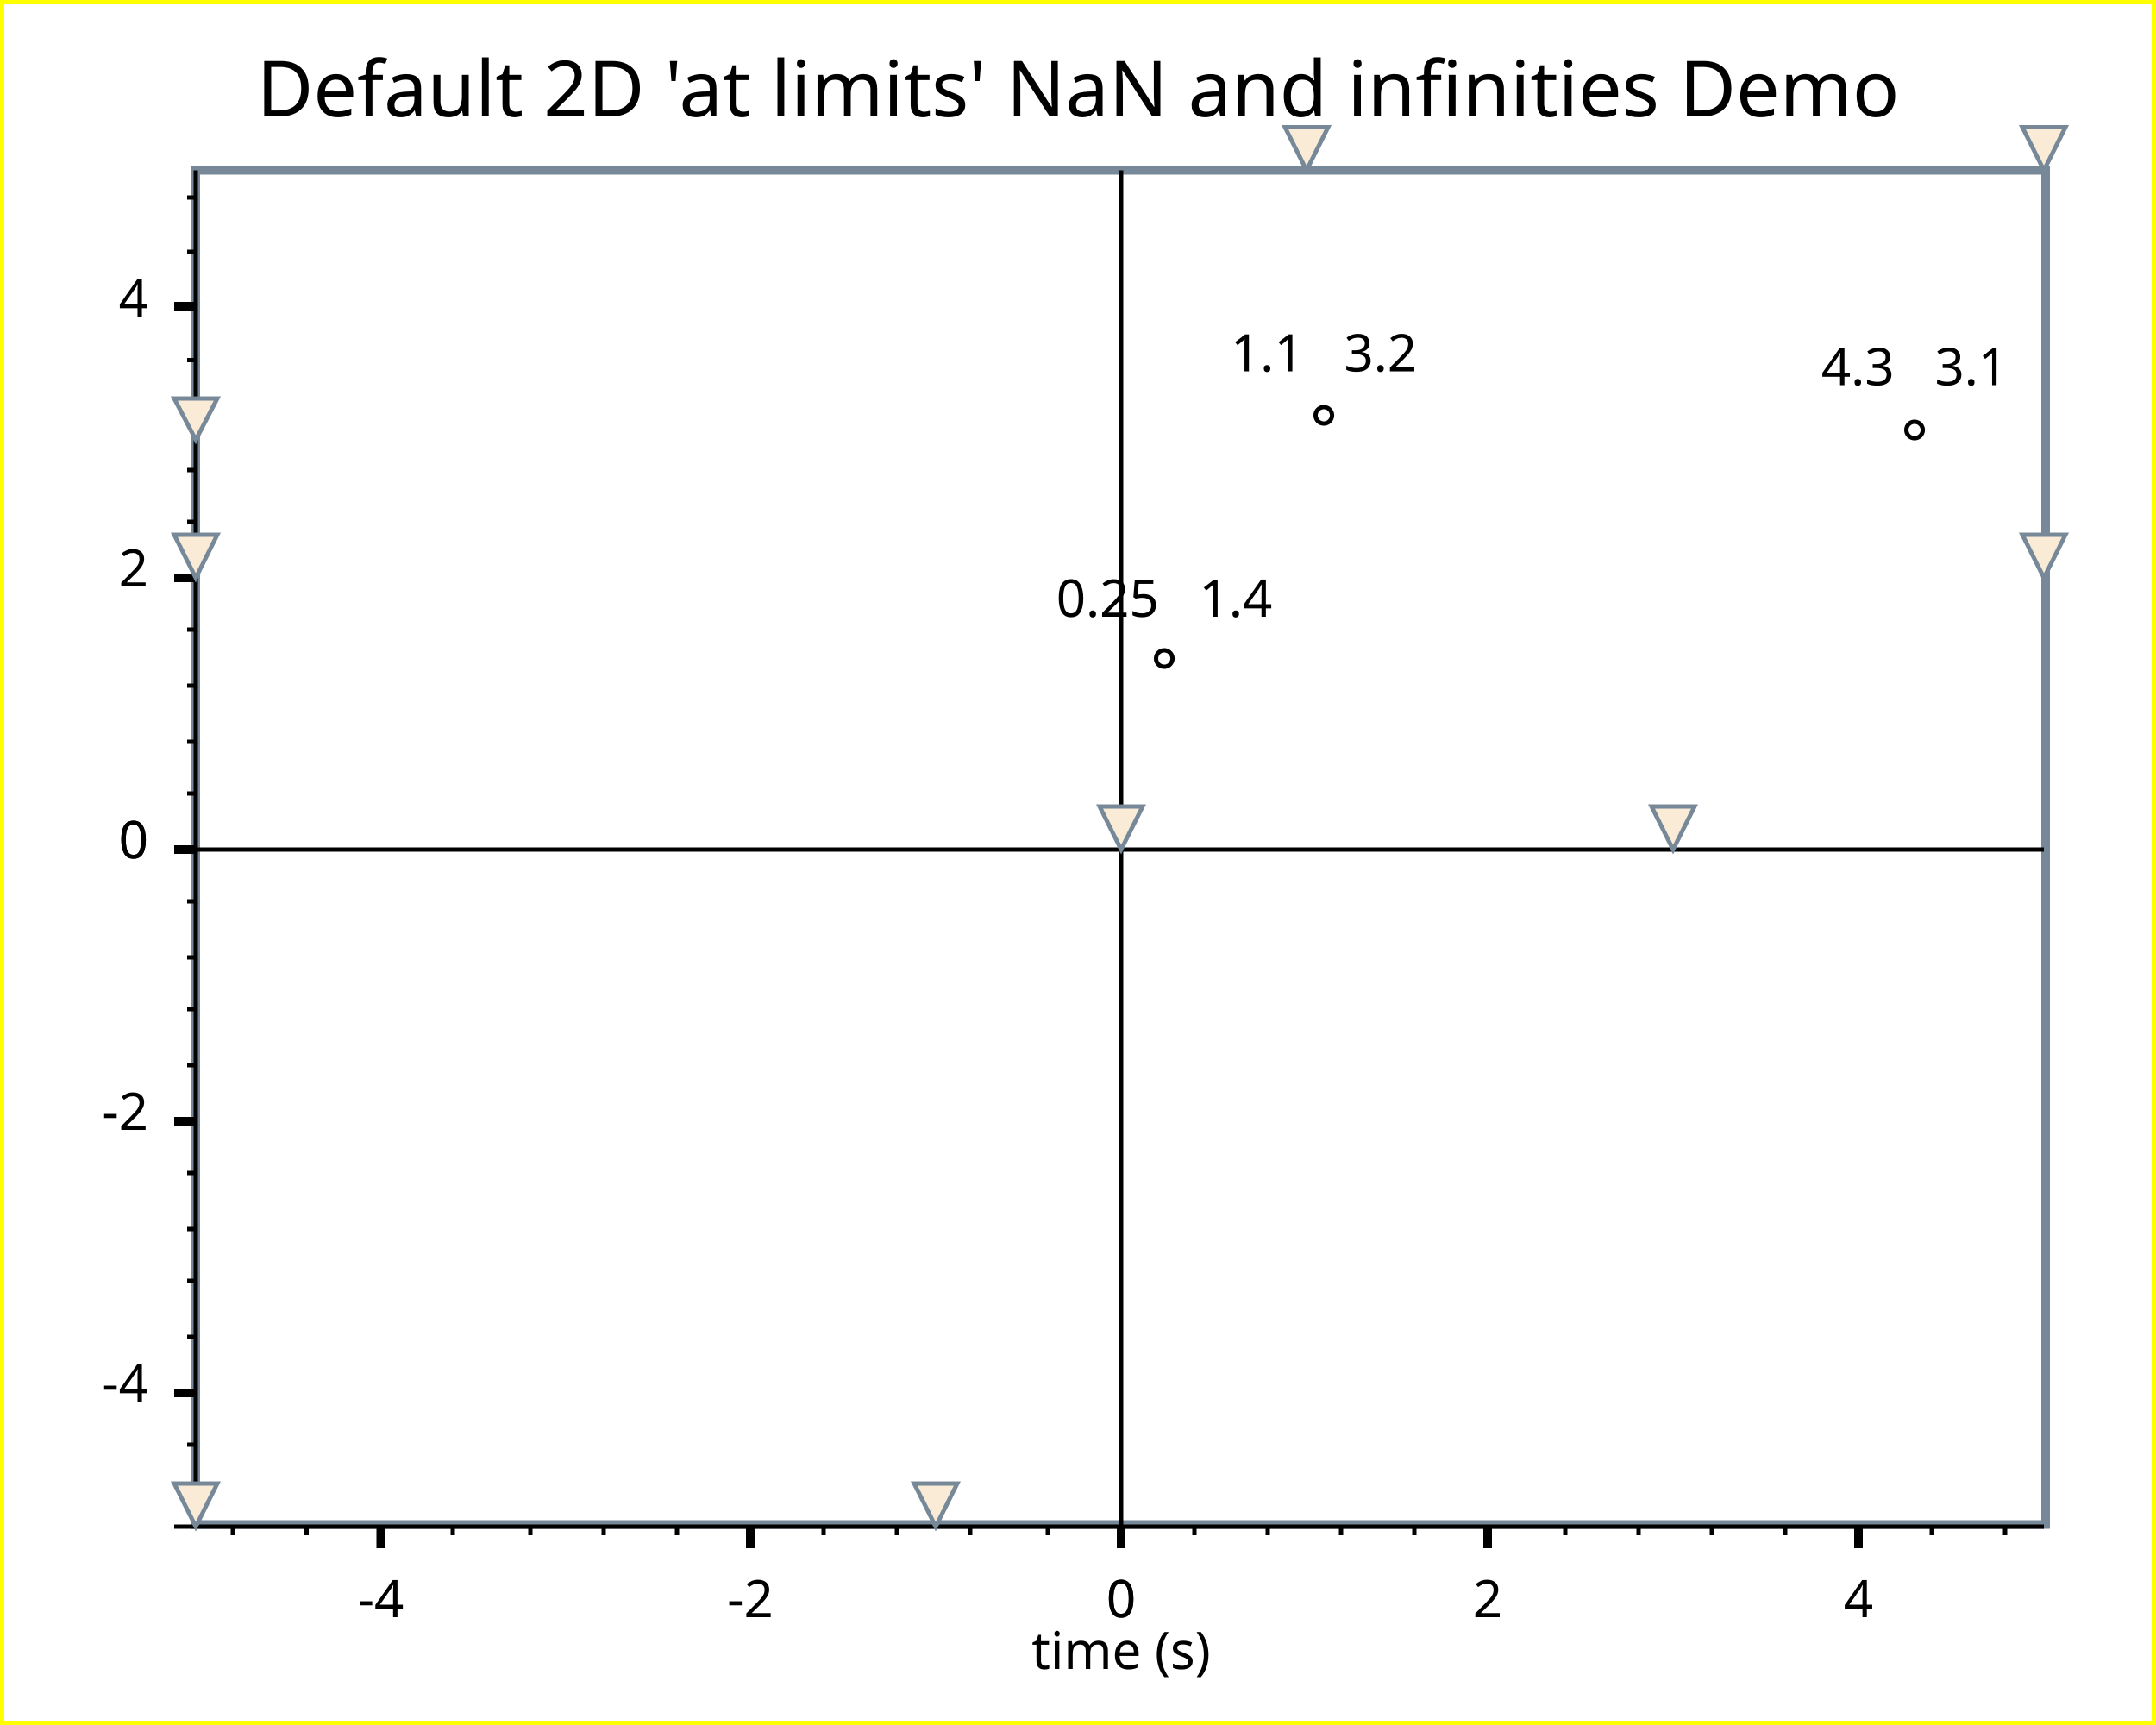
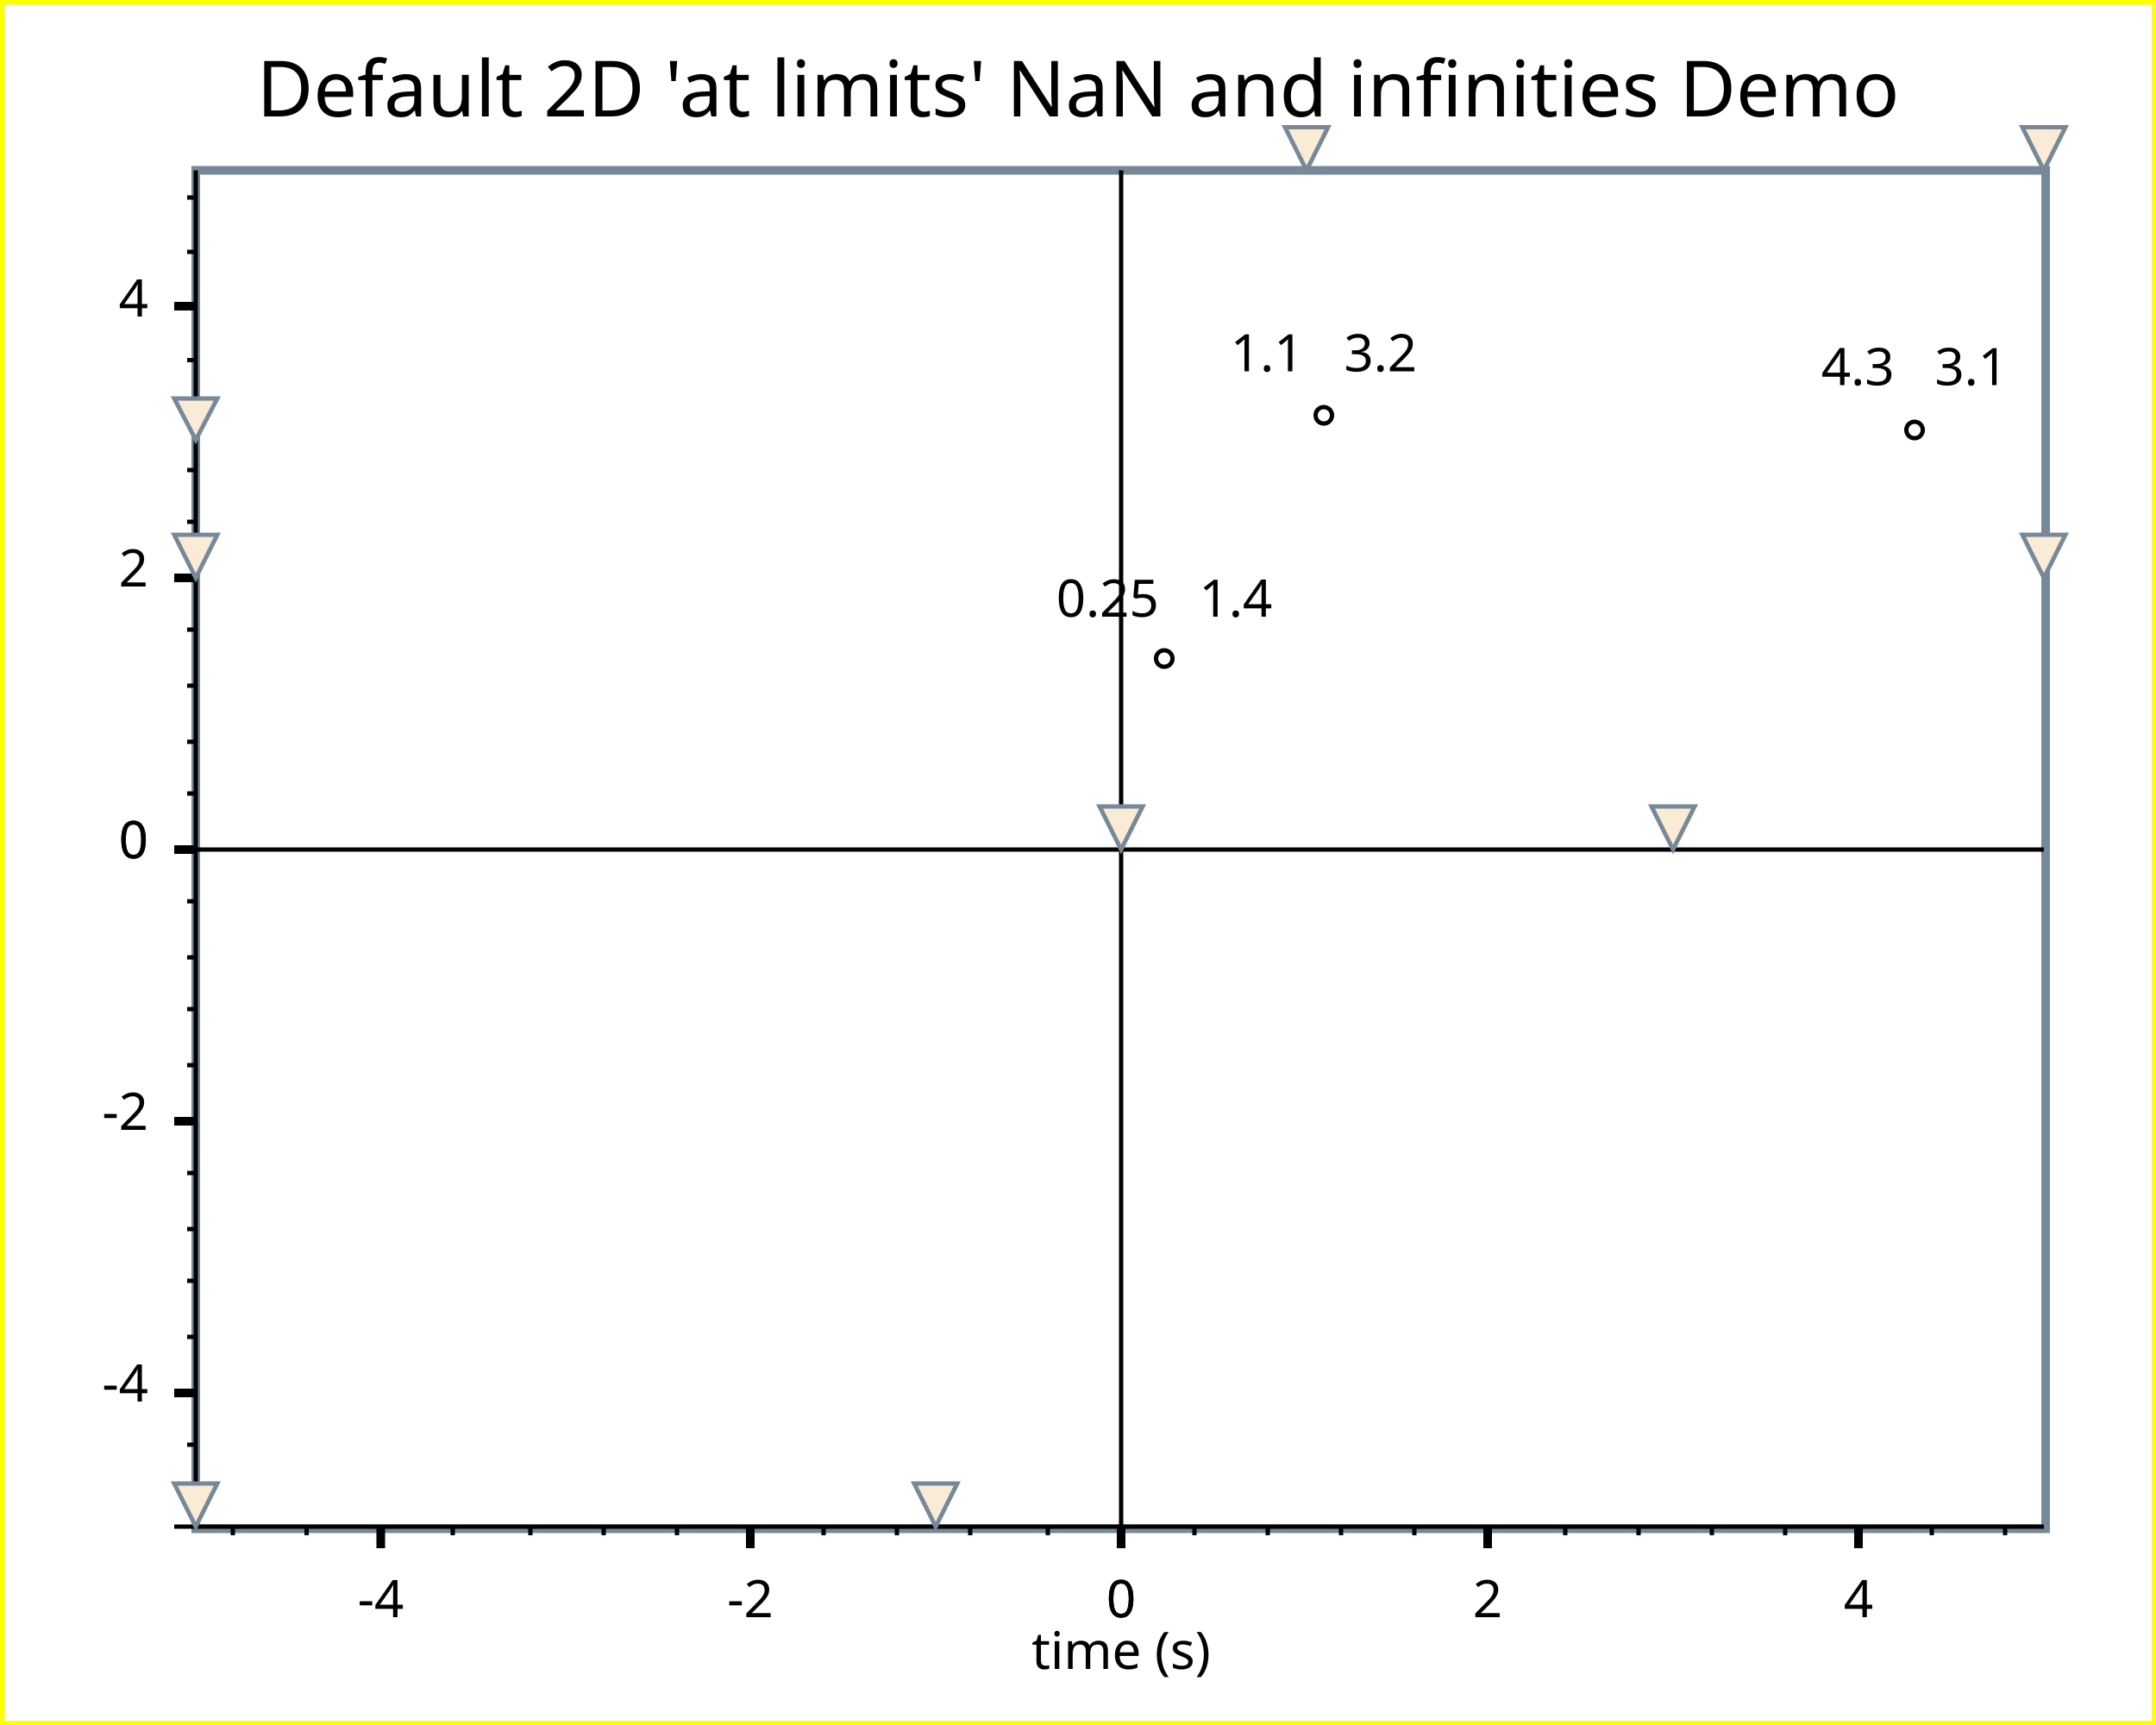
<svg xmlns="http://www.w3.org/2000/svg" width="500" height="400" version="1.1">
  <clipPath id="plot_window">
-     <rect x="46.4" y="40.5" width="427" height="312" />
+     <rect x="46.4" y="40.5" width="427" height="313" />
  </clipPath>
  <g id="imageBackground" stroke="rgb(255,255,0)" fill="rgb(255,255,255)" stroke-width="2">
    <rect x="0" y="0" width="500" height="400" />
  </g>
  <g id="plotBackground" stroke="rgb(119,136,153)" fill="rgb(255,255,255)" stroke-width="2">
-     <rect x="45.4" y="39.5" width="429" height="314" />
+     <rect x="45.4" y="39.5" width="429" height="315" />
  </g>
  <g id="yMinorGrid" stroke="rgb(200,220,255)" stroke-width="0.5">
</g>
  <g id="yMajorGrid" stroke="rgb(200,220,255)" stroke-width="1">
</g>
  <g id="xMinorGrid" stroke="rgb(200,220,255)" stroke-width="0.5">
</g>
  <g id="xMajorGrid" stroke="rgb(200,220,255)" stroke-width="1">
</g>
  <g id="yAxis" stroke="rgb(0,0,0)" stroke-width="1">
    <line x1="260" y1="39.5" x2="260" y2="359" />
    <line x1="45.4" y1="39.5" x2="45.4" y2="354" />
  </g>
  <g id="xAxis" stroke="rgb(0,0,0)" stroke-width="1">
    <line x1="40.4" y1="197" x2="474" y2="197" />
    <line x1="40.4" y1="354" x2="474" y2="354" />
  </g>
  <g id="yMinorTicks" stroke="rgb(0,0,0)" stroke-width="1">
    <path d="M43.4,184 L45.4,184  M43.4,172 L45.4,172  M43.4,159 L45.4,159  M43.4,146 L45.4,146  M43.4,121 L45.4,121  M43.4,109 L45.4,109  M43.4,96.1 L45.4,96.1  M43.4,83.5 L45.4,83.5  M43.4,58.4 L45.4,58.4  M43.4,45.8 L45.4,45.8  M43.4,197 L45.4,197  M43.4,209 L45.4,209  M43.4,222 L45.4,222  M43.4,234 L45.4,234  M43.4,247 L45.4,247  M43.4,260 L45.4,260  M43.4,272 L45.4,272  M43.4,285 L45.4,285  M43.4,297 L45.4,297  M43.4,310 L45.4,310  M43.4,323 L45.4,323  M43.4,323 L45.4,323  M43.4,335 L45.4,335  M43.4,348 L45.4,348  " fill="none" />
  </g>
  <g id="xMinorTicks" stroke="rgb(0,0,0)" stroke-width="1">
    <path d="M277,354 L277,356  M294,354 L294,356  M311,354 L311,356  M328,354 L328,356  M363,354 L363,356  M380,354 L380,356  M397,354 L397,356  M414,354 L414,356  M448,354 L448,356  M465,354 L465,356  M243,354 L243,356  M225,354 L225,356  M208,354 L208,356  M191,354 L191,356  M157,354 L157,356  M140,354 L140,356  M123,354 L123,356  M105,354 L105,356  M71.1,354 L71.1,356  M54,354 L54,356  " fill="none" />
  </g>
  <g id="yMajorTicks" stroke="rgb(0,0,0)" stroke-width="2">
    <path d="M40.4,197 L45.4,197  M40.4,134 L45.4,134  M40.4,71 L45.4,71  M40.4,197 L45.4,197  M40.4,260 L45.4,260  M40.4,323 L45.4,323  " fill="none" />
  </g>
  <g id="xMajorTicks" stroke="rgb(0,0,0)" stroke-width="2">
    <path d="M260,354 L260,359  M345,354 L345,359  M431,354 L431,359  M260,354 L260,359  M174,354 L174,359  M88.3,354 L88.3,359  " fill="none" />
  </g>
  <g id="xTicksValues">
    <text x="260" y="375" text-anchor="middle" font-size="12" font-family="Lucida Sans Unicode">0	</text>
    <text x="345" y="375" text-anchor="middle" font-size="12" font-family="Lucida Sans Unicode">2	</text>
    <text x="431" y="375" text-anchor="middle" font-size="12" font-family="Lucida Sans Unicode">4	</text>
    <text x="260" y="375" text-anchor="middle" font-size="12" font-family="Lucida Sans Unicode">0	</text>
    <text x="174" y="375" text-anchor="middle" font-size="12" font-family="Lucida Sans Unicode">-2	</text>
    <text x="88.3" y="375" text-anchor="middle" font-size="12" font-family="Lucida Sans Unicode">-4	</text>
  </g>
  <g id="yTicksValues">
    <text x="34.4" y="199" text-anchor="end" font-size="12" font-family="Lucida Sans Unicode">0	</text>
    <text x="34.4" y="136" text-anchor="end" font-size="12" font-family="Lucida Sans Unicode">2	</text>
    <text x="34.4" y="73.4" text-anchor="end" font-size="12" font-family="Lucida Sans Unicode">4	</text>
    <text x="34.4" y="199" text-anchor="end" font-size="12" font-family="Lucida Sans Unicode">0	</text>
    <text x="34.4" y="262" text-anchor="end" font-size="12" font-family="Lucida Sans Unicode">-2	</text>
    <text x="34.4" y="325" text-anchor="end" font-size="12" font-family="Lucida Sans Unicode">-4	</text>
  </g>
  <g id="yLabel">
    <text x="14.9" y="197" text-anchor="middle" transform="rotate(-90 14.9 197)" font-size="14" font-family="Lucida Sans Unicode">	</text>
  </g>
  <g id="xLabel">
    <text x="260" y="387" text-anchor="middle" font-size="12" font-family="Lucida Sans Unicode">time (s)	</text>
  </g>
  <g id="plotPoints" clip-path="url(#plot_window)">
    <g stroke="rgb(0,0,0)" fill="rgb(255,255,255)">
      <text x="270" y="154" text-anchor="middle" font-size="5" font-family="Lucida Sans Unicode">●	</text>
      <text x="307" y="97.6" text-anchor="middle" font-size="5" font-family="Lucida Sans Unicode">●	</text>
      <text x="444" y="101" text-anchor="middle" font-size="5" font-family="Lucida Sans Unicode">●	</text>
    </g>
  </g>
  <g id="limitPoints" stroke="rgb(119,136,153)" fill="rgb(250,235,215)">
    <polygon points=" 40.4,344 50.4,344 45.4,354" />
    <polygon points=" 40.4,124 50.4,124 45.4,134" />
    <polygon points=" 40.4,92.4 50.4,92.4 45.4,102" />
    <polygon points=" 212,344 222,344 217,354" />
    <polygon points=" 255,187 265,187 260,197" />
    <polygon points=" 298,29.5 308,29.5 303,39.5" />
    <polygon points=" 383,187 393,187 388,197" />
    <polygon points=" 469,124 479,124 474,134" />
    <polygon points=" 469,29.5 479,29.5 474,39.5" />
  </g>
  <g id="title">
    <text x="250" y="27" text-anchor="middle" font-size="18" font-family="Lucida Sans Unicode" font-weight="normal">Default 2D 'at limits' NaN and infinities Demo	</text>
  </g>
  <g id="plotXValues">
    <g>
      <text x="270" y="143" text-anchor="middle" font-size="12" font-family="Lucida Sans Unicode">0.25	<tspan fill="rgb(0,0,0)" font-size="12" font-family="Lucida Sans Unicode" />
        <tspan fill="rgb(0,0,0)" font-size="12" font-family="Lucida Sans Unicode" />
        <tspan font-size="12" font-family="Lucida Sans Unicode">1.4</tspan>
      </text>
    </g>
    <g>
      <text x="307" y="86.1" text-anchor="middle" font-size="12" font-family="Lucida Sans Unicode">1.1	<tspan fill="rgb(0,0,0)" font-size="12" font-family="Lucida Sans Unicode" />
        <tspan fill="rgb(0,0,0)" font-size="12" font-family="Lucida Sans Unicode" />
        <tspan font-size="12" font-family="Lucida Sans Unicode">3.2</tspan>
      </text>
    </g>
    <g>
      <text x="444" y="89.3" text-anchor="middle" font-size="12" font-family="Lucida Sans Unicode">4.3	<tspan fill="rgb(0,0,0)" font-size="12" font-family="Lucida Sans Unicode" />
        <tspan fill="rgb(0,0,0)" font-size="12" font-family="Lucida Sans Unicode" />
        <tspan font-size="12" font-family="Lucida Sans Unicode">3.1</tspan>
      </text>
    </g>
  </g>
  <g id="plotYValues">
</g>
</svg>
